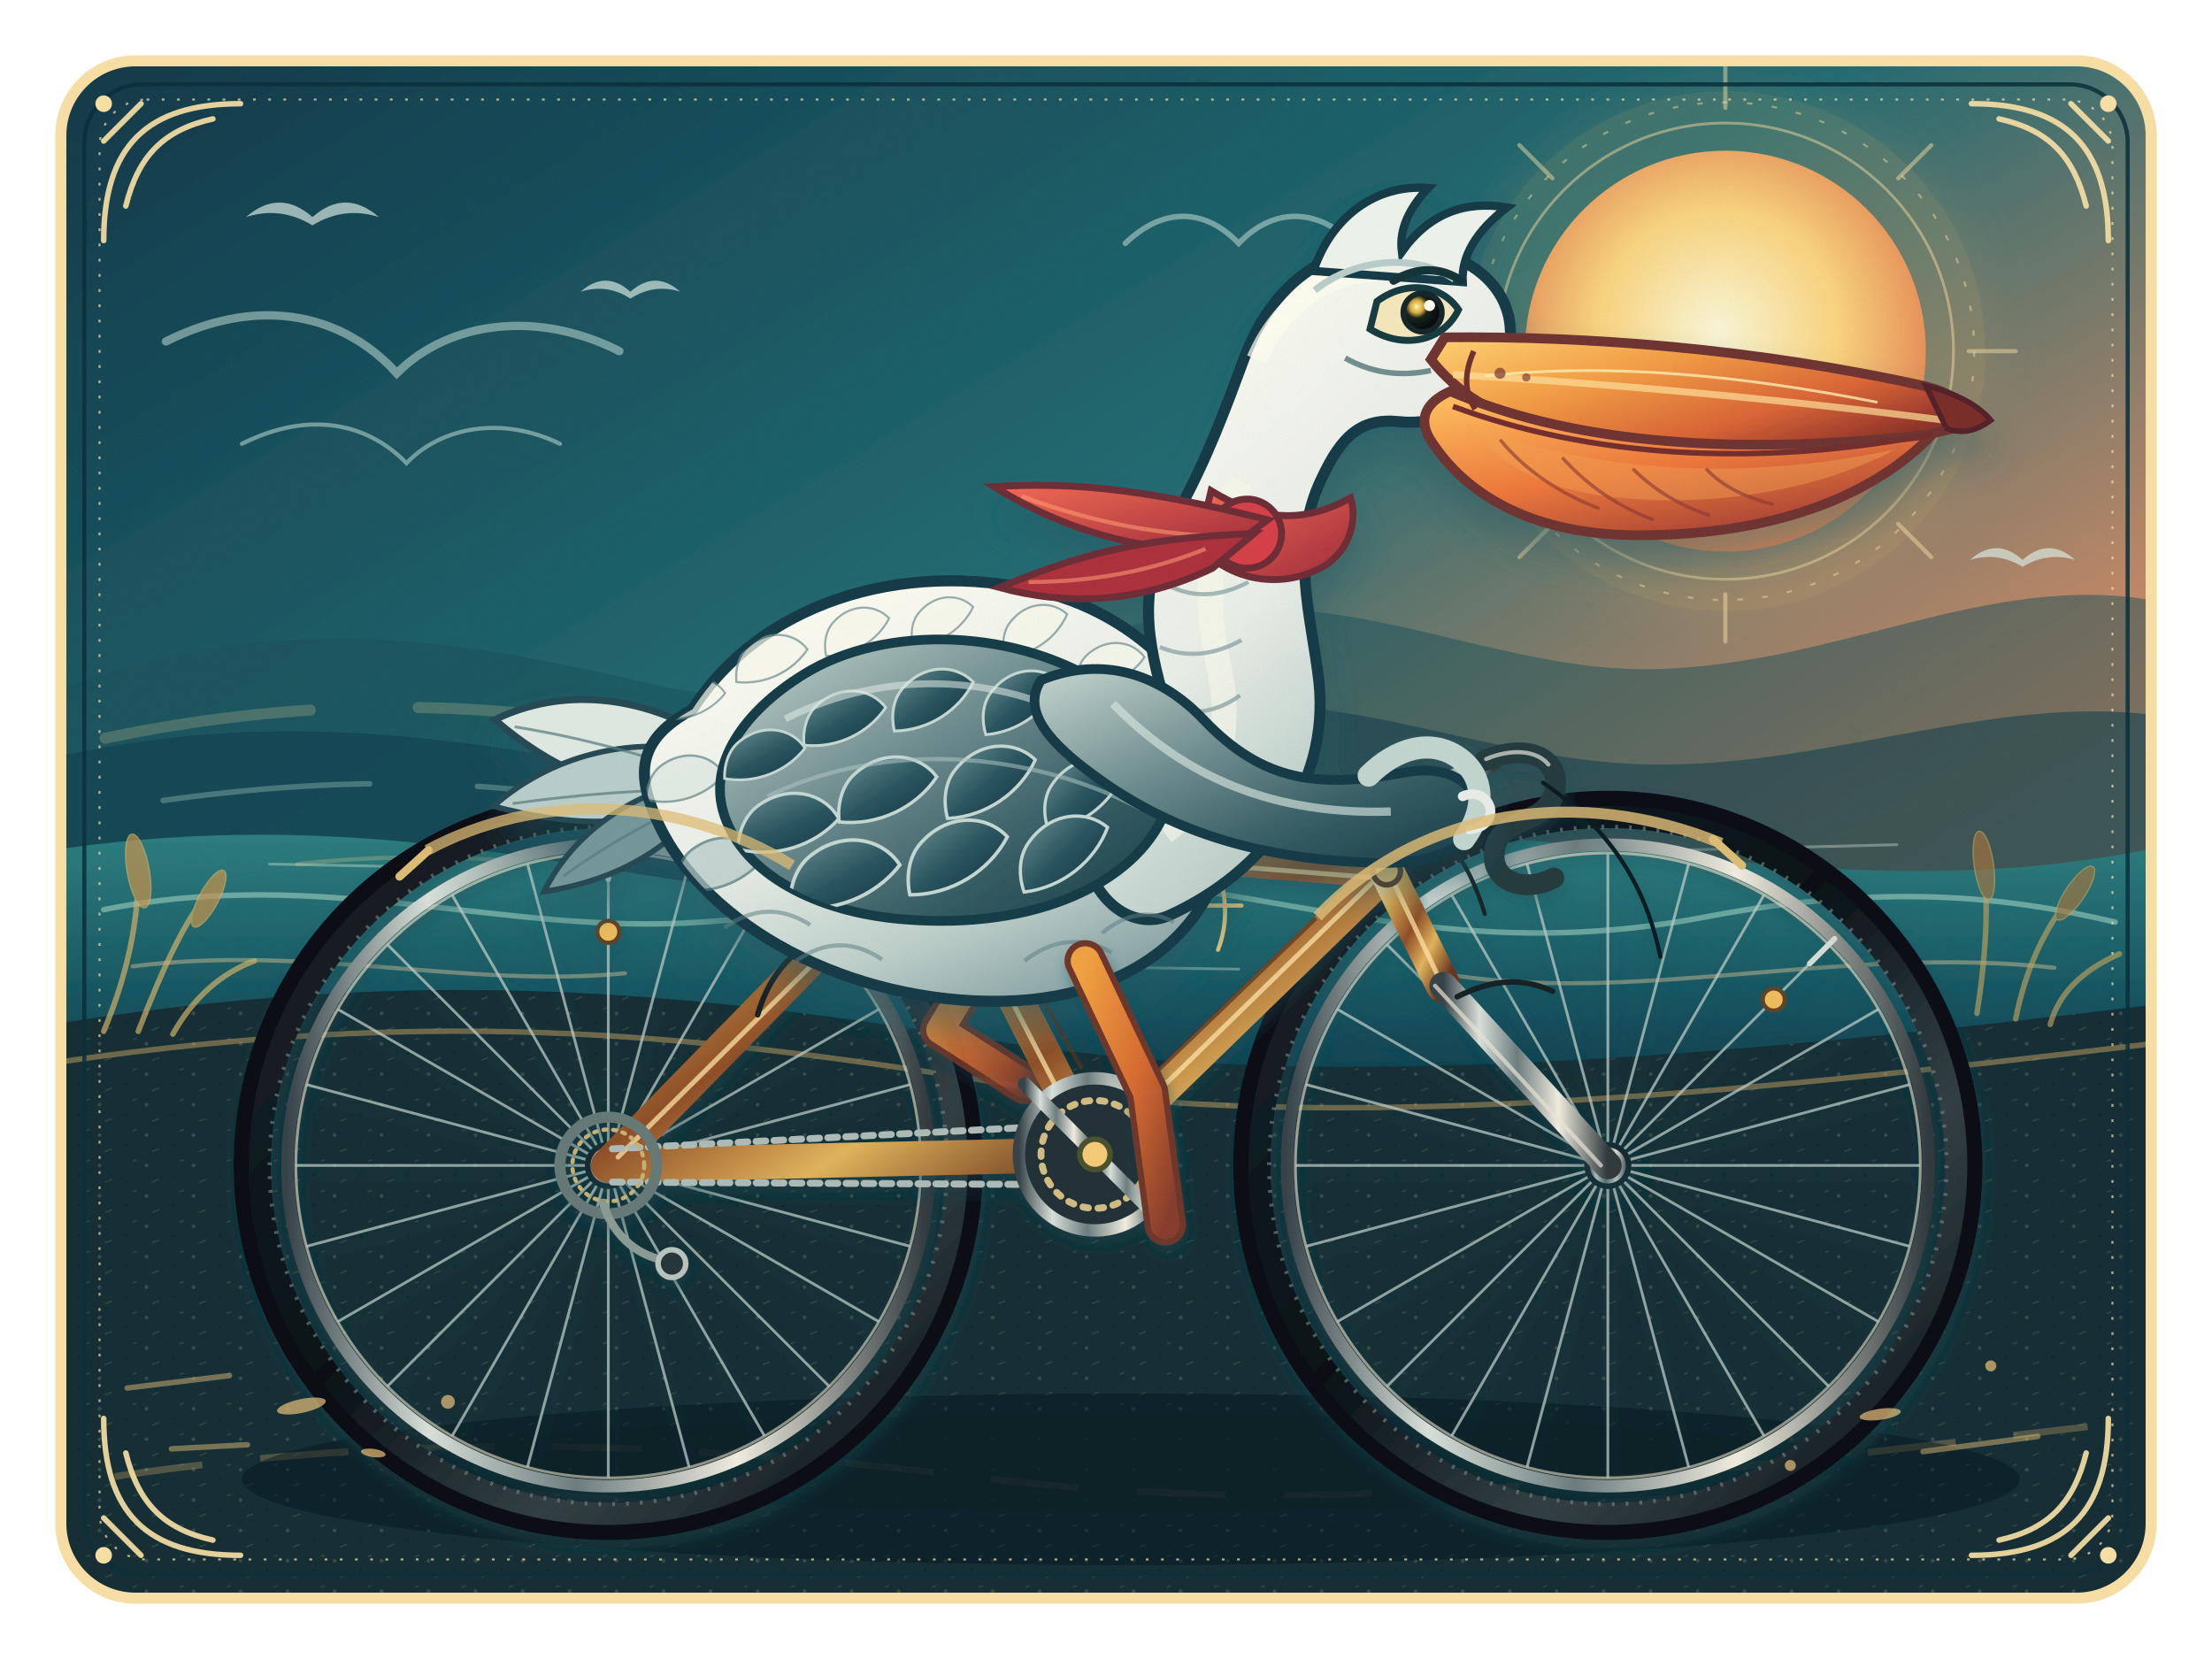
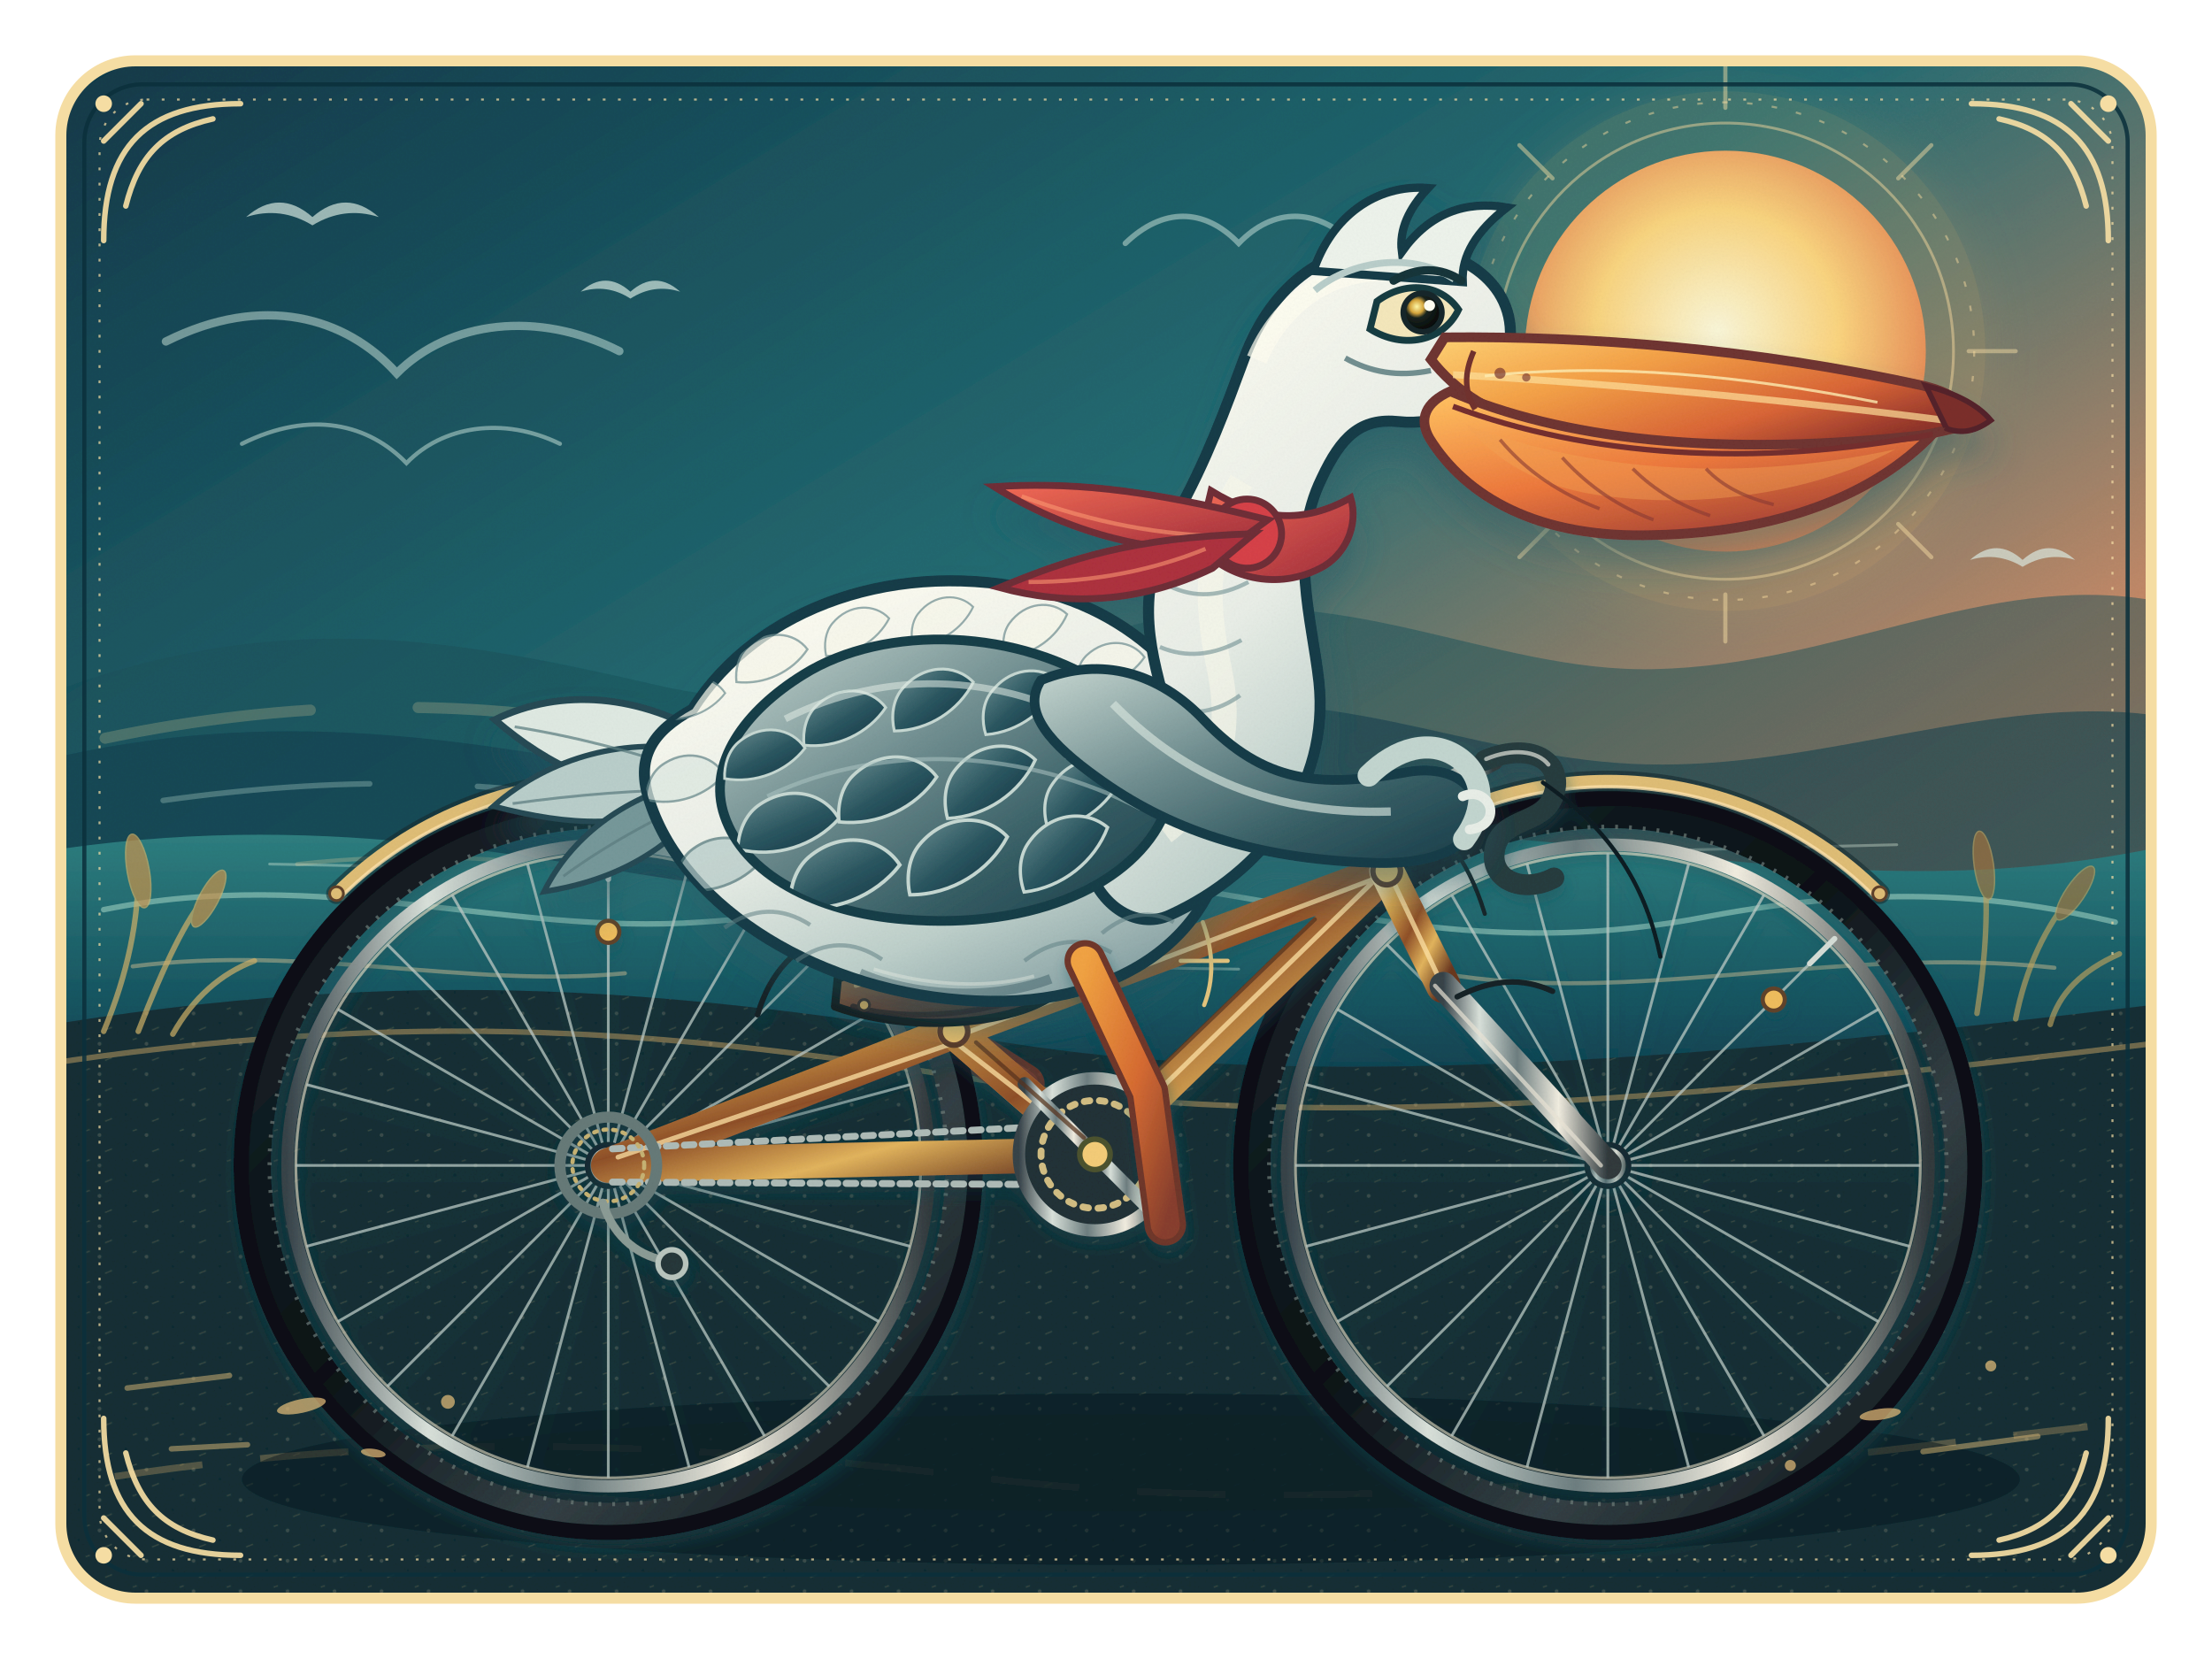
<svg xmlns="http://www.w3.org/2000/svg" width="1600" height="1200" viewBox="0 0 1600 1200" role="img" aria-labelledby="title desc">
  <defs>
    <linearGradient id="sky" x1="0" y1="0" x2="0.82" y2="1">
      <stop offset="0" stop-color="#113b4a" />
      <stop offset="0.42" stop-color="#236b72" />
      <stop offset="0.73" stop-color="#d48c65" />
      <stop offset="1" stop-color="#f3d5a4" />
    </linearGradient>
    <radialGradient id="sun" cx="48%" cy="45%" r="55%">
      <stop offset="0" stop-color="#fffbdc" />
      <stop offset="0.55" stop-color="#ffd780" />
      <stop offset="1" stop-color="#e98b55" />
    </radialGradient>
    <linearGradient id="sea" x1="0" y1="0" x2="0" y2="1">
      <stop offset="0" stop-color="#2e7f80" />
      <stop offset="0.55" stop-color="#165460" />
      <stop offset="1" stop-color="#0b3342" />
    </linearGradient>
    <linearGradient id="frame" x1="0" y1="0" x2="1" y2="1">
      <stop offset="0" stop-color="#ffe0a3" />
      <stop offset="0.18" stop-color="#dba84f" />
      <stop offset="0.47" stop-color="#8f5028" />
      <stop offset="0.72" stop-color="#e2b45d" />
      <stop offset="1" stop-color="#69371f" />
+     </linearGradient>
+     <linearGradient id="saddleLeather" x1="0.15" y1="0" x2="0.8" y2="1">
+       <stop offset="0" stop-color="#b87946" />
+       <stop offset="0.46" stop-color="#75452f" />
+       <stop offset="1" stop-color="#342628" />
    </linearGradient>
    <linearGradient id="metal" x1="0" y1="0" x2="1" y2="0">
      <stop offset="0" stop-color="#38444a" />
      <stop offset="0.22" stop-color="#d9e1da" />
      <stop offset="0.45" stop-color="#6d7e80" />
      <stop offset="0.7" stop-color="#f1ede0" />
      <stop offset="1" stop-color="#303a3e" />
    </linearGradient>
    <linearGradient id="rubber" x1="0" y1="0" x2="1" y2="1">
      <stop offset="0" stop-color="#18242a" />
      <stop offset="0.45" stop-color="#0a1116" />
      <stop offset="0.7" stop-color="#334146" />
      <stop offset="1" stop-color="#080d11" />
    </linearGradient>
    <linearGradient id="bodyWhite" x1="0.2" y1="0" x2="0.78" y2="1">
      <stop offset="0" stop-color="#fffdf2" />
      <stop offset="0.48" stop-color="#e9eee7" />
      <stop offset="0.76" stop-color="#bdcfca" />
      <stop offset="1" stop-color="#829da0" />
    </linearGradient>
    <linearGradient id="wingBlue" x1="0" y1="0" x2="1" y2="1">
      <stop offset="0" stop-color="#c8d8d2" />
      <stop offset="0.4" stop-color="#718f91" />
      <stop offset="0.72" stop-color="#355c63" />
      <stop offset="1" stop-color="#173e49" />
    </linearGradient>
    <linearGradient id="featherDark" x1="0" y1="0" x2="1" y2="1">
      <stop offset="0" stop-color="#719194" />
      <stop offset="0.5" stop-color="#2a5660" />
      <stop offset="1" stop-color="#123541" />
    </linearGradient>
    <linearGradient id="beak" x1="0" y1="0" x2="1" y2="0.7">
      <stop offset="0" stop-color="#ffd274" />
      <stop offset="0.37" stop-color="#f4a148" />
      <stop offset="0.74" stop-color="#d96537" />
      <stop offset="1" stop-color="#8f342a" />
    </linearGradient>
    <linearGradient id="pouch" x1="0.15" y1="0" x2="0.75" y2="1">
      <stop offset="0" stop-color="#ffbd5e" />
      <stop offset="0.52" stop-color="#ed793e" />
      <stop offset="1" stop-color="#9e3c34" />
    </linearGradient>
    <linearGradient id="leg" x1="0" y1="0" x2="1" y2="1">
      <stop offset="0" stop-color="#f1a344" />
      <stop offset="0.55" stop-color="#d66b31" />
      <stop offset="1" stop-color="#88402d" />
    </linearGradient>
    <linearGradient id="scarf" x1="0" y1="0" x2="1" y2="1">
      <stop offset="0" stop-color="#f36b55" />
      <stop offset="1" stop-color="#9f2e3d" />
    </linearGradient>
    <radialGradient id="eye" cx="35%" cy="35%" r="70%">
      <stop offset="0" stop-color="#fff9a8" />
      <stop offset="0.25" stop-color="#d6a63d" />
      <stop offset="0.42" stop-color="#18231f" />
      <stop offset="1" stop-color="#020504" />
    </radialGradient>
    <pattern id="roadTexture" width="34" height="22" patternUnits="userSpaceOnUse">
      <circle cx="4" cy="7" r="1.4" fill="#f8deb0" opacity="0.17" />
      <circle cx="23" cy="14" r="1" fill="#061b22" opacity="0.25" />
      <path d="M8 19l5-2M28 4l3-1" stroke="#f4cb88" stroke-width="1" opacity="0.16" />
    </pattern>
    <pattern id="scalePattern" width="14" height="12" patternUnits="userSpaceOnUse">
      <path d="M0 8Q3.5 2 7 8Q10.5 2 14 8" fill="none" stroke="#ffe09a" stroke-width="1" opacity="0.38" />
    </pattern>
    <filter id="softShadow" x="-30%" y="-30%" width="160%" height="180%">
      <feGaussianBlur in="SourceAlpha" stdDeviation="13" />
      <feOffset dy="18" />
      <feColorMatrix values="0 0 0 0 0.02 0 0 0 0 0.10 0 0 0 0 0.13 0 0 0 .48 0" />
      <feBlend in="SourceGraphic" />
    </filter>
    <filter id="smallShadow" x="-30%" y="-30%" width="170%" height="170%">
      <feGaussianBlur in="SourceAlpha" stdDeviation="5" />
      <feOffset dx="2" dy="6" />
      <feColorMatrix values="0 0 0 0 0.01 0 0 0 0 0.08 0 0 0 0 0.10 0 0 0 .42 0" />
      <feBlend in="SourceGraphic" />
    </filter>
    <filter id="paperGrain" x="-10%" y="-10%" width="120%" height="120%">
      <feTurbulence type="fractalNoise" baseFrequency="0.62" numOctaves="3" seed="17" result="noise" />
      <feColorMatrix in="noise" type="saturate" values="0" result="mono" />
      <feComponentTransfer in="mono" result="faded">
        <feFuncA type="table" tableValues="0 0.09" />
      </feComponentTransfer>
      <feBlend in="SourceGraphic" in2="faded" mode="multiply" />
    </filter>
    <filter id="sunGlow" x="-70%" y="-70%" width="240%" height="240%">
      <feGaussianBlur stdDeviation="20" result="blur" />
      <feMerge>
        <feMergeNode in="blur" />
        <feMergeNode in="SourceGraphic" />
      </feMerge>
    </filter>
    <clipPath id="sceneClip">
      <rect x="44" y="44" width="1512" height="1112" rx="54" />
    </clipPath>
    <clipPath id="bodyClip">
      <path d="M501 513C548 439 649 403 754 428C831 447 891 514 889 588C886 671 817 729 706 724C594 719 495 657 470 580C459 548 472 529 501 513Z" />
    </clipPath>
    <clipPath id="wingClip">
      <path d="M581 488C640 451 738 454 803 499C835 521 856 557 842 589C821 638 750 673 654 665C590 660 538 632 524 590C511 552 539 514 581 488Z" />
    </clipPath>
    <path id="spoke" d="M0 0V-226" />
    <path id="feather" d="M0 0C17-19 42-18 55-3C43 18 19 32-7 31C-9 20-7 8 0 0Z" />
    <style>
      /*
        Motion system:
        - 1.6 s crank revolution
        - 0.8 s wheel revolution (2:1 effective gear ratio)
        - two weight-transfer pulses per crank revolution
      */
      #rearWheel,
      #frontWheel {
        transform-box: view-box;
        animation: wheel-spin 0.8s linear infinite;
      }
      #rearWheel { transform-origin: 440px 843px; }
      #frontWheel { transform-origin: 1163px 843px; }

      #pelicanBody {
        transform-box: view-box;
        transform-origin: 790px 700px;
        animation: rider-weight-shift 0.8s cubic-bezier(.37, 0, .63, 1) infinite;
      }
      #reachingWing {
        transform-box: view-box;
        transform-origin: 775px 515px;
        animation: steering-compliance 1.6s cubic-bezier(.45, 0, .55, 1) infinite;
      }
      #scarfUpper,
      #scarfLower {
        transform-box: view-box;
        transform-origin: 902px 386px;
      }
      #scarfUpper { animation: scarf-lag-upper 0.8s cubic-bezier(.42, 0, .58, 1) infinite; }
      #scarfLower { animation: scarf-lag-lower 1.6s cubic-bezier(.42, 0, .58, 1) -0.4s infinite; }

      .chain-run {
        animation: chain-travel 0.2s linear infinite;
      }
      #roadDash {
        animation: road-travel 0.4s linear infinite;
      }
      #motionMarks path {
        stroke-dasharray: 150 78;
        animation: air-stream 0.8s linear infinite;
      }
      #motionMarks path:nth-child(2) { animation-delay: -0.28s; }
      #motionMarks path:nth-child(3) { animation-delay: -0.51s; }
      #dustCloud {
        transform-box: view-box;
        transform-origin: 800px 1040px;
        animation: dust-drift 1.6s ease-out infinite;
      }
      #shadowWide,
      #shadowCore {
        transform-box: view-box;
        transform-origin: 818px 1060px;
      }
      #shadowWide { animation: shadow-breathe 0.8s ease-in-out infinite; }
      #shadowCore { animation: shadow-breathe 0.8s ease-in-out -0.04s infinite reverse; }
      #blinkLid { animation: natural-blink 5.2s linear infinite; }

      @keyframes wheel-spin {
        to { transform: rotate(360deg); }
      }
      @keyframes rider-weight-shift {
        0%, 100% { transform: translateY(0) rotate(0deg); }
        25% { transform: translateY(-3px) rotate(0.12deg); }
        50% { transform: translateY(1px) rotate(0deg); }
        75% { transform: translateY(-2px) rotate(-0.1deg); }
      }
      @keyframes steering-compliance {
        0%, 100% { transform: rotate(0deg); }
        25% { transform: rotate(0.65deg); }
        55% { transform: rotate(-0.45deg); }
        78% { transform: rotate(0.2deg); }
      }
      @keyframes scarf-lag-upper {
        0%, 100% { transform: rotate(0.8deg) skewY(0deg); }
        35% { transform: rotate(-3.1deg) skewY(1.2deg); }
        68% { transform: rotate(2.3deg) skewY(-0.7deg); }
      }
      @keyframes scarf-lag-lower {
        0%, 100% { transform: rotate(-0.7deg) skewY(0deg); }
        42% { transform: rotate(2.7deg) skewY(-1deg); }
        72% { transform: rotate(-2deg) skewY(0.8deg); }
      }
      @keyframes chain-travel {
        to { stroke-dashoffset: -26; }
      }
      @keyframes road-travel {
-         to { stroke-dashoffset: -106; }
+         /* Positive offset moves the left-to-right road path toward screen-left. */
+         to { stroke-dashoffset: 106; }
      }
      @keyframes air-stream {
        0% { stroke-dashoffset: 0; opacity: 0.12; }
        35% { opacity: 0.34; }
        100% { stroke-dashoffset: 228; opacity: 0.08; }
      }
      @keyframes dust-drift {
        0% { transform: translateX(28px) scale(.92); opacity: 0; }
        18% { opacity: .86; }
        100% { transform: translateX(-74px) scale(1.08); opacity: 0; }
      }
      @keyframes shadow-breathe {
        0%, 100% { transform: scaleX(1); opacity: .54; }
        50% { transform: scaleX(.985); opacity: .45; }
      }
      @keyframes natural-blink {
        0%, 43%, 46%, 100% { opacity: 0; }
        44%, 45% { opacity: 1; }
      }
    </style>
  </defs>
  <g clip-path="url(#sceneClip)" filter="url(#paperGrain)">
    <rect x="44" y="44" width="1512" height="1112" rx="54" fill="url(#sky)" />
    <circle cx="1248" cy="254" r="188" fill="#f7b967" opacity="0.15" filter="url(#sunGlow)" />
    <circle cx="1248" cy="254" r="145" fill="url(#sun)" opacity="0.96" />
    <circle cx="1248" cy="254" r="165" fill="none" stroke="#ffdfa1" stroke-width="2" opacity="0.46" />
    <circle cx="1248" cy="254" r="180" fill="none" stroke="#ffdfa1" stroke-width="1.5" stroke-dasharray="4 14" opacity="0.45" />
    <g stroke="#ffe5a8" stroke-width="3" stroke-linecap="round" opacity="0.45">
      <path d="M1248 44v34M1248 430v34M1038 254h34M1424 254h34" />
      <path d="M1099 105l24 24M1373 379l24 24M1099 403l24-24M1373 129l24-24" />
    </g>
    <g fill="none" stroke="#d7eee3" stroke-linecap="round" opacity="0.48">
      <path d="M120 247C190 212 250 229 287 270C325 232 389 224 448 254" stroke-width="6" />
      <path d="M175 321C225 296 267 307 294 335C320 308 364 301 405 321" stroke-width="3" />
      <path d="M814 176c27-26 57-26 82 0c25-26 56-26 83 0" stroke-width="4" />
    </g>
    <g fill="#dceee6" opacity="0.67">
      <path d="M178 157q24-21 48 0q24-21 48 0q-25-8-48 6q-23-14-48-6Z" />
      <path d="M420 211q18-16 36 0q18-16 36 0q-19-6-36 5q-17-11-36-5Z" />
      <path d="M1425 405q19-17 38 0q19-17 38 0q-20-6-38 5q-18-11-38-5Z" />
    </g>
    <path d="M44 498C212 438 337 464 477 496C610 526 715 478 832 449C967 415 1078 487 1197 484C1329 481 1436 414 1556 434V741H44Z" fill="#174f58" opacity="0.48" />
    <path d="M44 547C216 509 352 539 494 563C640 588 727 528 849 512C978 495 1080 554 1203 553C1324 553 1444 503 1556 517V788H44Z" fill="#103e4d" opacity="0.55" />
    <path d="M44 614C250 585 392 625 543 644C720 666 830 604 980 602C1168 600 1343 657 1556 614V828H44Z" fill="url(#sea)" />
    <g fill="none" stroke-linecap="round">
      <path d="M75 658C233 626 366 677 507 667C621 660 730 623 854 642C980 661 1085 692 1235 663C1362 639 1450 648 1530 667" stroke="#a7d9c9" stroke-width="4" opacity="0.55" />
      <path d="M96 699C221 683 338 715 452 704M1042 704c138 24 290-21 444-4" stroke="#f4d39b" stroke-width="3" opacity="0.4" />
      <path d="M195 625l103 2M1211 615l161-4M689 698l207 3" stroke="#dff1df" stroke-width="2" opacity="0.37" />
    </g>
    <path d="M44 740C329 695 515 721 740 756C966 790 1257 763 1556 727V1156H44Z" fill="#132f36" />
    <path d="M44 740C329 695 515 721 740 756C966 790 1257 763 1556 727V1156H44Z" fill="url(#roadTexture)" />
    <path d="M44 768C326 727 508 749 734 785C959 821 1257 791 1556 755" fill="none" stroke="#e7b56c" stroke-width="4" opacity="0.44" />
    <path id="roadDash" d="M83 1068C326 1031 538 1048 719 1070C980 1101 1248 1062 1510 1032" fill="none" stroke="#e7b56c" stroke-width="5" stroke-dasharray="64 42" opacity="0.3" />
    <g stroke-linecap="round">
      <g transform="translate(75 626)" stroke="#d0b168" fill="#c9944d" opacity="0.7">
        <path d="M0 120Q26 58 25 0M25 120Q54 45 73 24M50 122Q72 83 109 69" fill="none" stroke-width="4" />
        <ellipse cx="25" cy="4" rx="8" ry="27" transform="rotate(-10 25 4)" />
        <ellipse cx="76" cy="24" rx="7" ry="23" transform="rotate(28 76 24)" />
      </g>
      <g transform="translate(1430 621)" stroke="#bfa35e" fill="#a8773d" opacity="0.65">
        <path d="M0 112Q10 48 5 4M28 116Q39 61 70 25M53 120Q62 87 103 69" fill="none" stroke-width="4" />
        <ellipse cx="5" cy="5" rx="7" ry="25" transform="rotate(-8 5 5)" />
        <ellipse cx="71" cy="25" rx="7" ry="23" transform="rotate(34 71 25)" />
      </g>
    </g>
    <g id="motionMarks" fill="none" stroke-linecap="round">
      <path d="M76 534C209 506 339 505 454 527" stroke="#f7d49c" stroke-width="8" opacity="0.23" />
      <path d="M118 579C247 561 350 564 447 581" stroke="#d7eee3" stroke-width="4" opacity="0.28" />
      <path d="M215 625C288 617 362 619 427 630" stroke="#f7d49c" stroke-width="3" opacity="0.25" />
    </g>
    <ellipse id="shadowWide" cx="818" cy="1070" rx="643" ry="62" fill="#06171d" opacity="0.48" />
    <ellipse id="shadowCore" cx="818" cy="1058" rx="523" ry="35" fill="#081e25" opacity="0.62" />
+     <g id="farLeg" stroke-linecap="round" stroke-linejoin="round" filter="url(#smallShadow)" opacity="0.82">
+       <path id="legAPath" d="M710 695L680 745L741.1 784.1" fill="none">
+         <animate attributeName="d" dur="1.6s" repeatCount="indefinite" calcMode="linear" keyTimes="0;0.083;0.167;0.25;0.333;0.417;0.5;0.583;0.667;0.75;0.833;0.917;1" values="M710 695L680 745L741.1 784.1;                   M710 695L700 735L773.4 765.5;                   M710 695L730 730L810.6 765.5;                   M710 695L755 740L842.9 784.1;                   M710 695L770 760L861.5 816.4;                   M710 695L775 780L861.5 853.6;                   M710 695L765 795L842.9 885.9;                   M710 695L740 800L810.6 904.5;                   M710 695L715 795L773.4 904.5;                   M710 695L690 785L741.1 885.9;                   M710 695L675 770L722.5 853.6;                   M710 695L670 755L722.5 816.4;                   M710 695L680 745L741.1 784.1" />
+       </path>
+       <use href="#legAPath" fill="none" stroke="#6f372a" stroke-width="29" />
+       <use href="#legAPath" fill="none" stroke="url(#leg)" stroke-width="20" />
+       <g id="pedalA">
+         <path d="M-31 8H31" stroke="#202b2d" stroke-width="13" />
+         <path d="M-25 5H25" stroke="#c9d0c7" stroke-width="3" opacity="0.55" />
+         <animateTransform attributeName="transform" type="translate" dur="1.6s" repeatCount="indefinite" calcMode="linear" keyTimes="0;0.083;0.167;0.25;0.333;0.417;0.5;0.583;0.667;0.75;0.833;0.917;1" values="741.1 784.1;773.4 765.5;810.6 765.5;842.9 784.1;861.5 816.4;861.5 853.6;842.9 885.9;810.6 904.5;773.4 904.5;741.1 885.9;722.5 853.6;722.5 816.4;741.1 784.1" />
+       </g>
+       <g id="footA">
+         <path d="M-11-10C4-16 22-12 36-3C28 10 8 18-16 17C-31 16-39 7-34-3C-30-10-23-12-11-10Z" fill="url(#leg)" stroke="#70382c" stroke-width="5" />
+         <path d="M-18 2L15 7M-7-5L24 1" fill="none" stroke="#f6c875" stroke-width="3" opacity="0.62" />
+         <animateTransform attributeName="transform" type="translate" dur="1.6s" repeatCount="indefinite" calcMode="linear" keyTimes="0;0.083;0.167;0.25;0.333;0.417;0.5;0.583;0.667;0.75;0.833;0.917;1" values="741.1 784.1;773.4 765.5;810.6 765.5;842.9 784.1;861.5 816.4;861.5 853.6;842.9 885.9;810.6 904.5;773.4 904.5;741.1 885.9;722.5 853.6;722.5 816.4;741.1 784.1" />
+       </g>
+     </g>
    <g id="rearWheel" filter="url(#smallShadow)">
      <circle cx="440" cy="843" r="258" fill="none" stroke="#071015" stroke-width="26" />
      <circle cx="440" cy="843" r="252" fill="none" stroke="url(#rubber)" stroke-width="16" />
      <circle cx="440" cy="843" r="245" fill="none" stroke="#6d7c78" stroke-width="3" stroke-dasharray="2 8" opacity="0.7" />
      <circle cx="440" cy="843" r="232" fill="none" stroke="url(#metal)" stroke-width="9" />
      <circle cx="440" cy="843" r="226" fill="none" stroke="#e6ddc7" stroke-width="2" opacity="0.6" />
      <g transform="translate(440 843)" stroke="#b9c8c3" stroke-width="2" opacity="0.76">
        <use href="#spoke" transform="rotate(0)" />
        <use href="#spoke" transform="rotate(15)" />
        <use href="#spoke" transform="rotate(30)" />
        <use href="#spoke" transform="rotate(45)" />
        <use href="#spoke" transform="rotate(60)" />
        <use href="#spoke" transform="rotate(75)" />
        <use href="#spoke" transform="rotate(90)" />
        <use href="#spoke" transform="rotate(105)" />
        <use href="#spoke" transform="rotate(120)" />
        <use href="#spoke" transform="rotate(135)" />
        <use href="#spoke" transform="rotate(150)" />
        <use href="#spoke" transform="rotate(165)" />
        <use href="#spoke" transform="rotate(180)" />
        <use href="#spoke" transform="rotate(195)" />
        <use href="#spoke" transform="rotate(210)" />
        <use href="#spoke" transform="rotate(225)" />
        <use href="#spoke" transform="rotate(240)" />
        <use href="#spoke" transform="rotate(255)" />
        <use href="#spoke" transform="rotate(270)" />
        <use href="#spoke" transform="rotate(285)" />
        <use href="#spoke" transform="rotate(300)" />
        <use href="#spoke" transform="rotate(315)" />
        <use href="#spoke" transform="rotate(330)" />
        <use href="#spoke" transform="rotate(345)" />
      </g>
      <path d="M440 611v25" stroke="#d5ddd6" stroke-width="4" stroke-linecap="round" />
      <circle cx="440" cy="674" r="8" fill="#efbd5d" stroke="#61442b" stroke-width="3" />
      <circle cx="440" cy="843" r="15" fill="url(#metal)" stroke="#172b30" stroke-width="4" />
      <circle cx="440" cy="843" r="5" fill="#f0ca7c" />
    </g>
    <g id="frontWheel" filter="url(#smallShadow)">
      <circle cx="1163" cy="843" r="258" fill="none" stroke="#071015" stroke-width="26" />
      <circle cx="1163" cy="843" r="252" fill="none" stroke="url(#rubber)" stroke-width="16" />
      <circle cx="1163" cy="843" r="245" fill="none" stroke="#6d7c78" stroke-width="3" stroke-dasharray="2 8" opacity="0.7" />
      <circle cx="1163" cy="843" r="232" fill="none" stroke="url(#metal)" stroke-width="9" />
      <circle cx="1163" cy="843" r="226" fill="none" stroke="#e6ddc7" stroke-width="2" opacity="0.6" />
      <g transform="translate(1163 843)" stroke="#b9c8c3" stroke-width="2" opacity="0.76">
        <use href="#spoke" transform="rotate(0)" />
        <use href="#spoke" transform="rotate(15)" />
        <use href="#spoke" transform="rotate(30)" />
        <use href="#spoke" transform="rotate(45)" />
        <use href="#spoke" transform="rotate(60)" />
        <use href="#spoke" transform="rotate(75)" />
        <use href="#spoke" transform="rotate(90)" />
        <use href="#spoke" transform="rotate(105)" />
        <use href="#spoke" transform="rotate(120)" />
        <use href="#spoke" transform="rotate(135)" />
        <use href="#spoke" transform="rotate(150)" />
        <use href="#spoke" transform="rotate(165)" />
        <use href="#spoke" transform="rotate(180)" />
        <use href="#spoke" transform="rotate(195)" />
        <use href="#spoke" transform="rotate(210)" />
        <use href="#spoke" transform="rotate(225)" />
        <use href="#spoke" transform="rotate(240)" />
        <use href="#spoke" transform="rotate(255)" />
        <use href="#spoke" transform="rotate(270)" />
        <use href="#spoke" transform="rotate(285)" />
        <use href="#spoke" transform="rotate(300)" />
        <use href="#spoke" transform="rotate(315)" />
        <use href="#spoke" transform="rotate(330)" />
        <use href="#spoke" transform="rotate(345)" />
      </g>
      <path d="M1327 679l-18 18" stroke="#d5ddd6" stroke-width="4" stroke-linecap="round" />
      <circle cx="1283" cy="723" r="8" fill="#efbd5d" stroke="#61442b" stroke-width="3" />
      <circle cx="1163" cy="843" r="15" fill="url(#metal)" stroke="#172b30" stroke-width="4" />
      <circle cx="1163" cy="843" r="5" fill="#f0ca7c" />
    </g>
-     <g id="farLeg" stroke-linecap="round" stroke-linejoin="round" filter="url(#smallShadow)" opacity="0.9">
-       <path id="legAPath" d="M710 695L680 745L741.1 784.1" fill="none">
-         <animate attributeName="d" dur="1.6s" repeatCount="indefinite" calcMode="linear" keyTimes="0;0.083;0.167;0.25;0.333;0.417;0.5;0.583;0.667;0.75;0.833;0.917;1" values="M710 695L680 745L741.1 784.1;                   M710 695L700 735L773.4 765.5;                   M710 695L730 730L810.6 765.5;                   M710 695L755 740L842.9 784.1;                   M710 695L770 760L861.5 816.4;                   M710 695L775 780L861.5 853.6;                   M710 695L765 795L842.9 885.9;                   M710 695L740 800L810.6 904.5;                   M710 695L715 795L773.4 904.5;                   M710 695L690 785L741.1 885.9;                   M710 695L675 770L722.5 853.6;                   M710 695L670 755L722.5 816.4;                   M710 695L680 745L741.1 784.1" />
-       </path>
-       <use href="#legAPath" fill="none" stroke="#6f372a" stroke-width="29" />
-       <use href="#legAPath" fill="none" stroke="url(#leg)" stroke-width="20" />
-       <g id="pedalA">
-         <path d="M-31 8H31" stroke="#202b2d" stroke-width="13" />
-         <path d="M-25 5H25" stroke="#c9d0c7" stroke-width="3" opacity="0.55" />
-         <animateTransform attributeName="transform" type="translate" dur="1.6s" repeatCount="indefinite" calcMode="linear" keyTimes="0;0.083;0.167;0.25;0.333;0.417;0.5;0.583;0.667;0.75;0.833;0.917;1" values="741.1 784.1;773.4 765.5;810.6 765.5;842.9 784.1;861.5 816.4;861.5 853.6;842.9 885.9;810.6 904.5;773.4 904.5;741.1 885.9;722.5 853.6;722.5 816.4;741.1 784.1" />
-       </g>
-       <g id="footA">
-         <path d="M-11-10C4-16 22-12 36-3C28 10 8 18-16 17C-31 16-39 7-34-3C-30-10-23-12-11-10Z" fill="url(#leg)" stroke="#70382c" stroke-width="5" />
-         <path d="M-18 2L15 7M-7-5L24 1" fill="none" stroke="#f6c875" stroke-width="3" opacity="0.62" />
-         <animateTransform attributeName="transform" type="translate" dur="1.6s" repeatCount="indefinite" calcMode="linear" keyTimes="0;0.083;0.167;0.25;0.333;0.417;0.5;0.583;0.667;0.75;0.833;0.917;1" values="741.1 784.1;773.4 765.5;810.6 765.5;842.9 784.1;861.5 816.4;861.5 853.6;842.9 885.9;810.6 904.5;773.4 904.5;741.1 885.9;722.5 853.6;722.5 816.4;741.1 784.1" />
-       </g>
+     <g id="wheelFenders" fill="none" stroke-linecap="round">
+       <path d="M243.4 646.4A278 278 0 0 1 636.6 646.4" stroke="#142b30" stroke-width="15" opacity="0.58" />
+       <path d="M966.4 646.4A278 278 0 0 1 1359.6 646.4" stroke="#142b30" stroke-width="15" opacity="0.58" />
+       <path d="M243.4 646.4A278 278 0 0 1 636.6 646.4" stroke="#dfbd76" stroke-width="9" />
+       <path d="M966.4 646.4A278 278 0 0 1 1359.6 646.4" stroke="#dfbd76" stroke-width="9" />
+       <path d="M246.3 649.3A274 274 0 0 1 633.7 649.3" stroke="#ffe4ad" stroke-width="2.5" opacity="0.76" />
+       <path d="M969.3 649.3A274 274 0 0 1 1356.7 649.3" stroke="#ffe4ad" stroke-width="2.5" opacity="0.76" />
+       <circle cx="243.4" cy="646.4" r="5" fill="#dfbd76" stroke="#5e422b" stroke-width="2" />
+       <circle cx="636.6" cy="646.4" r="5" fill="#dfbd76" stroke="#5e422b" stroke-width="2" />
+       <circle cx="966.4" cy="646.4" r="5" fill="#dfbd76" stroke="#5e422b" stroke-width="2" />
+       <circle cx="1359.6" cy="646.4" r="5" fill="#dfbd76" stroke="#5e422b" stroke-width="2" />
    </g>
    <g stroke-linecap="round" stroke-linejoin="round" filter="url(#smallShadow)">
      <g fill="none" stroke="url(#frame)" stroke-width="25">
-         <path d="M440 843L674 604L792 835Z" />
-         <path d="M674 604L1003 630L792 835Z" />
+         <path d="M440 843L690 746L792 835Z" />
+         <path d="M690 746L1003 630L792 835Z" />
        <path d="M1003 630L1044 713" />
      </g>
      <g fill="none" stroke="#ffe3a5" stroke-width="3.5" opacity="0.75">
-         <path d="M447 837L674 612L785 827" />
-         <path d="M681 610L996 635L798 828" />
+         <path d="M447 837L691 754L785 827" />
+         <path d="M699 747L996 635L798 828" />
        <path d="M1007 636l35 74" />
      </g>
+       <circle cx="690" cy="746" r="10" fill="#f0c36c" stroke="#5f3b25" stroke-width="4" />
      <path d="M1044 713L1163 843" fill="none" stroke="url(#metal)" stroke-width="20" />
      <path d="M1038 713L1158 843" fill="none" stroke="#e9e4d6" stroke-width="3" opacity="0.7" />
      <path d="M1003 630L1017 581L1080 550" fill="none" stroke="url(#metal)" stroke-width="15" />
      <path d="M1074 550c36-15 59 3 49 27c-8 20-39 14-42 39c-3 20 20 31 43 19" fill="none" stroke="#283c40" stroke-width="15" />
      <path d="M1075 549c19-8 37-6 45 4" fill="none" stroke="#eef1e5" stroke-width="3" opacity="0.66" />
      <path d="M1116 566c52 36 75 78 85 126" fill="none" stroke="#111e22" stroke-width="3" />
      <path d="M1007 585c35 10 54 34 67 76" fill="none" stroke="#18272c" stroke-width="3" />
-       <path d="M657 601l24-48" fill="none" stroke="url(#metal)" stroke-width="13" />
-       <path d="M624 551c35-17 82-13 107 5c-14 19-88 24-116 8Z" fill="#2b2925" stroke="#101719" stroke-width="5" />
-       <path d="M632 554c26-8 61-8 85 1" fill="none" stroke="#b59c72" stroke-width="3" opacity="0.72" />
+       <path d="M690 750V724" fill="none" stroke="url(#metal)" stroke-width="13" />
+       <path d="M606 708C646 690 708 693 770 711C756 736 671 752 604 728Z" fill="url(#saddleLeather)" stroke="#101719" stroke-width="6" />
+       <path d="M619 713C658 701 711 702 755 713" fill="none" stroke="#e1b477" stroke-width="3" opacity="0.8" />
+       <path d="M617 728C660 740 717 733 756 716" fill="none" stroke="#291b1c" stroke-width="4" opacity="0.82" />
+       <circle cx="625" cy="727" r="4" fill="#e2b35f" stroke="#3e2a22" stroke-width="2" />
+       <circle cx="746" cy="721" r="4" fill="#e2b35f" stroke="#3e2a22" stroke-width="2" />
      <path class="chain-run" d="M443 831L791 813M443 855L791 857" fill="none" stroke="#aebbb7" stroke-width="5" stroke-dasharray="7 6" />
      <g id="crankRotor">
        <circle cx="792" cy="835" r="55" fill="#203237" stroke="url(#metal)" stroke-width="9" />
        <circle cx="792" cy="835" r="39" fill="none" stroke="#d2bd83" stroke-width="5" stroke-dasharray="4 7" />
        <path d="M792 835L741.1 784.1" fill="none" stroke="url(#metal)" stroke-width="10" />
        <path d="M792 835L842.9 885.9" fill="none" stroke="url(#metal)" stroke-width="10" />
        <circle cx="792" cy="835" r="11" fill="#f4cc78" stroke="#4d522e" stroke-width="4" />
        <animateTransform attributeName="transform" type="rotate" from="0 792 835" to="360 792 835" dur="1.6s" repeatCount="indefinite" />
      </g>
      <g id="rearCog">
        <circle cx="440" cy="843" r="35" fill="none" stroke="#667a78" stroke-width="8" />
        <circle cx="440" cy="843" r="26" fill="none" stroke="#c6b273" stroke-width="3" stroke-dasharray="2 5" />
        <animateTransform attributeName="transform" type="rotate" from="0 440 843" to="360 440 843" dur="0.8s" repeatCount="indefinite" />
      </g>
      <path d="M436 870c8 26 28 40 48 42" fill="none" stroke="#8b9b95" stroke-width="6" />
      <circle cx="486" cy="914" r="10" fill="#27383b" stroke="#b9c5bd" stroke-width="4" />
-       <path d="M700 627l82 145" fill="none" stroke="#57351f" stroke-width="3" opacity="0.72" />
+       <path d="M706 754l78 69" fill="none" stroke="#57351f" stroke-width="3" opacity="0.72" />
      <path d="M817 794l134-129" fill="none" stroke="#57351f" stroke-width="3" opacity="0.72" />
-       <circle cx="674" cy="604" r="10" fill="#f0c36c" stroke="#5f3b25" stroke-width="4" />
      <circle cx="1003" cy="630" r="10" fill="#f0c36c" stroke="#5f3b25" stroke-width="4" />
-       <path d="M880 627c8 22 8 42 1 60" fill="none" stroke="#e3c47d" stroke-width="3" />
-       <path d="M864 655h34" stroke="#e3c47d" stroke-width="3" />
+       <path d="M870 667c8 22 8 42 1 60" fill="none" stroke="#e3c47d" stroke-width="3" />
+       <path d="M854 695h34" stroke="#e3c47d" stroke-width="3" />
      <path d="M604 675c-28 8-47 28-56 59" fill="none" stroke="#152428" stroke-width="4" />
      <path d="M1054 721c26-13 47-14 69-4" fill="none" stroke="#152428" stroke-width="4" />
    </g>
    <g id="pelicanBody" filter="url(#softShadow)">
      <g transform="translate(505 520) rotate(-12)">
        <path d="M7 16C-37-26-92-43-144-30C-112 12-76 38-21 54Z" fill="#dfe9e2" stroke="#264b54" stroke-width="5" />
        <path d="M-3 23C-53 2-110 4-158 31C-106 57-63 68-14 56Z" fill="#b9ceca" stroke="#264b54" stroke-width="4" />
        <path d="M-17 43C-66 45-108 65-135 99C-79 102-41 87-4 59Z" fill="#76989a" stroke="#264b54" stroke-width="4" />
        <g fill="none" stroke="#5b7d80" stroke-width="2" opacity="0.72">
          <path d="M-131-22Q-69 2-8 39" />
          <path d="M-144 32Q-74 37-10 50" />
          <path d="M-119 91Q-70 69-8 56" />
        </g>
      </g>
      <path d="M501 513C548 439 649 403 754 428C831 447 891 514 889 588C886 671 817 729 706 724C594 719 495 657 470 580C459 548 472 529 501 513Z" fill="url(#bodyWhite)" stroke="#173d48" stroke-width="8" />
      <g clip-path="url(#bodyClip)" opacity="0.72">
        <g fill="#f7f7ea" stroke="#719093" stroke-width="2">
          <use href="#feather" transform="translate(485 498) scale(.72) rotate(8)" />
          <use href="#feather" transform="translate(540 469) scale(.8) rotate(4)" />
          <use href="#feather" transform="translate(602 451) scale(.75) rotate(-2)" />
          <use href="#feather" transform="translate(664 444) scale(.73) rotate(-4)" />
          <use href="#feather" transform="translate(730 451) scale(.77) rotate(-6)" />
          <use href="#feather" transform="translate(786 474) scale(.76) rotate(5)" />
        </g>
        <g fill="#dce8e1" stroke="#65878a" stroke-width="2">
          <use href="#feather" transform="translate(478 554) scale(.84) rotate(11)" />
          <use href="#feather" transform="translate(542 526) scale(.9) rotate(3)" />
          <use href="#feather" transform="translate(612 512) scale(.92) rotate(-2)" />
          <use href="#feather" transform="translate(682 514) scale(.87) rotate(-4)" />
          <use href="#feather" transform="translate(752 521) scale(.88) rotate(-7)" />
          <use href="#feather" transform="translate(816 540) scale(.78) rotate(-9)" />
        </g>
        <g fill="#b5cbc7" stroke="#53777b" stroke-width="2">
          <use href="#feather" transform="translate(500 615) scale(.95) rotate(10)" />
          <use href="#feather" transform="translate(575 589) scale(1.02) rotate(3)" />
          <use href="#feather" transform="translate(652 581) scale(1) rotate(-3)" />
          <use href="#feather" transform="translate(730 585) scale(.98) rotate(-7)" />
          <use href="#feather" transform="translate(803 600) scale(.9) rotate(-12)" />
        </g>
      </g>
      <path d="M785 618C835 593 855 553 843 510C830 463 821 425 850 374C873 333 887 294 900 259C920 205 961 175 1014 178C1073 181 1105 220 1088 264C1076 296 1038 308 1012 305C984 302 970 316 956 346C932 395 949 448 954 493C962 568 914 631 846 662C822 673 792 655 785 618Z" fill="url(#bodyWhite)" stroke="#173d48" stroke-width="8" />
      <path d="M842 602C881 573 892 532 882 484C871 432 872 393 898 348" fill="none" stroke="#f9f8ea" stroke-width="18" opacity="0.62" />
      <path d="M909 260C926 220 961 195 1001 196" fill="none" stroke="#fffdf0" stroke-width="15" opacity="0.72" />
      <g fill="none" stroke="#719194" stroke-width="3" opacity="0.6">
        <path d="M826 589q32 14 65-8" />
        <path d="M840 551q30 12 58-8" />
        <path d="M843 512q29 9 54-9" />
        <path d="M839 468q28 12 59-5" />
        <path d="M846 424q27 13 57-3" />
        <path d="M861 377q26 13 51-1" />
      </g>
      <path d="M581 488C640 451 738 454 803 499C835 521 856 557 842 589C821 638 750 673 654 665C590 660 538 632 524 590C511 552 539 514 581 488Z" fill="url(#wingBlue)" stroke="#193f49" stroke-width="7" />
      <g clip-path="url(#wingClip)">
        <g fill="url(#featherDark)" stroke="#c6d8d2" stroke-width="2.2">
          <use href="#feather" transform="translate(534 537) scale(.88) rotate(8)" />
          <use href="#feather" transform="translate(590 511) scale(.92) rotate(4)" />
          <use href="#feather" transform="translate(652 499) scale(.95) rotate(-3)" />
          <use href="#feather" transform="translate(716 502) scale(.93) rotate(-7)" />
          <use href="#feather" transform="translate(772 521) scale(.85) rotate(-11)" />
          <use href="#feather" transform="translate(548 583) scale(1.08) rotate(12)" />
          <use href="#feather" transform="translate(617 561) scale(1.1) rotate(4)" />
          <use href="#feather" transform="translate(690 558) scale(1.08) rotate(-5)" />
          <use href="#feather" transform="translate(760 569) scale(1.0) rotate(-10)" />
          <use href="#feather" transform="translate(585 620) scale(1.2) rotate(8)" />
          <use href="#feather" transform="translate(665 611) scale(1.16) rotate(-2)" />
          <use href="#feather" transform="translate(743 611) scale(1.08) rotate(-9)" />
        </g>
      </g>
      <path d="M568 520C641 483 730 485 808 535" fill="none" stroke="#e1ece5" stroke-width="5" opacity="0.56" />
      <path d="M555 576C641 535 744 543 825 585" fill="none" stroke="#adc6c3" stroke-width="3" opacity="0.54" />
      <g id="reachingWing">
        <path d="M753 492C797 474 839 487 871 521C914 566 954 570 1015 559C1049 552 1071 568 1068 591C1064 616 1030 626 991 624C907 621 845 600 793 562C761 539 738 515 753 492Z" fill="url(#wingBlue)" stroke="#173d48" stroke-width="7" />
        <path d="M805 509C850 555 911 590 1006 587" fill="none" stroke="#d8e6df" stroke-width="6" opacity="0.65" />
        <path d="M990 561c20-20 45-27 65-13c20 14 19 39 4 59" fill="none" stroke="#c2d5cf" stroke-width="16" stroke-linecap="round" />
        <path d="M1058 576c9-4 18 0 20 9c1 8-5 14-15 15" fill="none" stroke="#e8eee7" stroke-width="7" stroke-linecap="round" />
      </g>
      <path d="M876 355c36 22 67 24 101 5c6 20-4 42-22 51c-35 18-73 4-88-18Z" fill="url(#scarf)" stroke="#6f2d39" stroke-width="5" />
      <circle cx="902" cy="386" r="25" fill="#d64348" stroke="#6f2d39" stroke-width="5" />
      <g id="scarfUpper">
        <path d="M887 398C829 400 772 385 719 352C771 349 822 352 917 376Z" fill="url(#scarf)" stroke="#6f2d39" stroke-width="5" />
        <path d="M739 359c54 20 102 28 148 29" fill="none" stroke="#ff9b72" stroke-width="3" opacity="0.58" />
      </g>
      <g id="scarfLower">
        <path d="M877 411C823 437 771 438 723 425C774 404 818 389 907 386Z" fill="#ad3040" stroke="#6f2d39" stroke-width="5" />
        <path d="M744 421c49 0 91-9 128-24" fill="none" stroke="#ff9b72" stroke-width="3" opacity="0.58" />
      </g>
      <path d="M950 196C963 157 995 133 1033 136C1019 151 1012 166 1014 182C1034 154 1060 145 1090 150C1068 167 1057 185 1058 204Z" fill="#edf3eb" stroke="#173d48" stroke-width="6" />
      <path d="M951 210C978 188 1022 182 1052 202" fill="none" stroke="#b9ceca" stroke-width="5" />
      <path d="M996 218C1016 203 1042 205 1055 224C1044 247 1015 253 991 238Z" fill="#f4e7bb" stroke="#193d43" stroke-width="5" />
      <circle cx="1029" cy="226" r="14" fill="url(#eye)" stroke="#14282a" stroke-width="4" />
      <circle cx="1034" cy="221" r="4" fill="#fffdf1" />
      <path id="blinkLid" d="M991 219C1009 203 1041 202 1057 222C1043 244 1012 249 990 237Z" fill="#f4e7bb" stroke="#193d43" stroke-width="4" opacity="0" />
      <path d="M1008 203c17-10 34-10 49 0" fill="none" stroke="#17343a" stroke-width="6" stroke-linecap="round" />
      <path d="M973 259c18 10 38 14 62 9" fill="none" stroke="#728f90" stroke-width="4" />
      <path d="M1045 244C1149 243 1268 252 1391 279C1417 285 1430 298 1413 310C1326 331 1221 329 1118 309C1080 302 1052 282 1035 260Z" fill="url(#beak)" stroke="#6f3430" stroke-width="7" />
      <path d="M1051 271C1158 277 1282 288 1407 304" fill="none" stroke="#ffe09a" stroke-width="5" opacity="0.7" />
      <path d="M1393 279c20 5 37 13 47 25c-11 8-21 10-32 6Z" fill="#7b2e2b" stroke="#542429" stroke-width="4" />
      <path d="M1049 283C1128 317 1241 332 1398 314C1356 358 1287 385 1197 387C1112 390 1060 359 1034 317C1026 303 1031 291 1049 283Z" fill="url(#pouch)" stroke="#6f3430" stroke-width="7" />
      <path d="M1060 307C1154 343 1264 348 1371 325C1317 354 1241 367 1172 360C1124 356 1088 340 1060 307Z" fill="#f3a353" opacity="0.43" />
      <path d="M1051 294C1148 330 1268 339 1398 314" fill="none" stroke="#742e2e" stroke-width="4" />
      <g fill="none" stroke="#8b3b32" stroke-width="2.5" opacity="0.62">
        <path d="M1085 318c20 24 44 39 72 50" />
        <path d="M1130 331c20 22 42 36 66 45" />
        <path d="M1181 339c16 16 35 27 56 34" />
        <path d="M1234 339c12 13 29 21 49 26" />
      </g>
      <path d="M1074 272c92-10 188 0 284 19" fill="none" stroke="#fff0b5" stroke-width="2" opacity="0.78" />
      <path d="M1066 254c-7 16-7 29 1 42" fill="none" stroke="#71312d" stroke-width="4" />
      <circle cx="1085" cy="270" r="4" fill="#7a3730" opacity="0.7" />
      <circle cx="1104" cy="273" r="3" fill="#7a3730" opacity="0.64" />
      <g fill="none" stroke="#5e7e82" stroke-width="3" opacity="0.52">
        <path d="M524 671q31-22 62-2" />
        <path d="M576 695q31-22 62-1" />
        <path d="M741 695q31-24 63-6" />
        <path d="M797 675q27-22 52-8" />
      </g>
+       <path d="M622 704C659 720 715 725 760 708" fill="none" stroke="#173d48" stroke-width="7" opacity="0.34" />
+       <path d="M632 701C667 712 712 716 748 706" fill="none" stroke="#eef1e8" stroke-width="2.5" opacity="0.38" />
    </g>
    <g id="nearLeg" stroke-linecap="round" stroke-linejoin="round" filter="url(#smallShadow)">
      <path id="legBPath" d="M785 695L830 790L842.9 885.9" fill="none">
        <animate attributeName="d" dur="1.6s" repeatCount="indefinite" calcMode="linear" keyTimes="0;0.083;0.167;0.25;0.333;0.417;0.5;0.583;0.667;0.75;0.833;0.917;1" values="M785 695L830 790L842.9 885.9;                   M785 695L805 805L810.6 904.5;                   M785 695L780 805L773.4 904.5;                   M785 695L760 795L741.1 885.9;                   M785 695L750 775L722.5 853.6;                   M785 695L750 755L722.5 816.4;                   M785 695L760 740L741.1 784.1;                   M785 695L785 730L773.4 765.5;                   M785 695L815 730L810.6 765.5;                   M785 695L840 740L842.9 784.1;                   M785 695L850 755L861.5 816.4;                   M785 695L850 775L861.5 853.6;                   M785 695L830 790L842.9 885.9" />
      </path>
      <use href="#legBPath" fill="none" stroke="#6f372a" stroke-width="30" />
      <use href="#legBPath" fill="none" stroke="url(#leg)" stroke-width="21" />
      <g id="pedalB">
        <path d="M-31 8H31" stroke="#202b2d" stroke-width="13" />
        <path d="M-25 5H25" stroke="#c9d0c7" stroke-width="3" opacity="0.55" />
        <animateTransform attributeName="transform" type="translate" dur="1.6s" repeatCount="indefinite" calcMode="linear" keyTimes="0;0.083;0.167;0.25;0.333;0.417;0.5;0.583;0.667;0.75;0.833;0.917;1" values="842.9 885.9;810.6 904.5;773.4 904.5;741.1 885.9;722.5 853.6;722.5 816.4;741.1 784.1;773.4 765.5;810.6 765.5;842.9 784.1;861.5 816.4;861.5 853.6;842.9 885.9" />
      </g>
      <g id="footB">
        <path d="M-11-10C4-16 22-12 36-3C28 10 8 18-16 17C-31 16-39 7-34-3C-30-10-23-12-11-10Z" fill="url(#leg)" stroke="#70382c" stroke-width="5" />
        <path d="M-18 2L15 7M-7-5L24 1" fill="none" stroke="#f6c875" stroke-width="3" opacity="0.62" />
        <animateTransform attributeName="transform" type="translate" dur="1.6s" repeatCount="indefinite" calcMode="linear" keyTimes="0;0.083;0.167;0.25;0.333;0.417;0.5;0.583;0.667;0.75;0.833;0.917;1" values="842.9 885.9;810.6 904.5;773.4 904.5;741.1 885.9;722.5 853.6;722.5 816.4;741.1 784.1;773.4 765.5;810.6 765.5;842.9 784.1;861.5 816.4;861.5 853.6;842.9 885.9" />
      </g>
    </g>
-     <path d="M953 663C1028 584 1143 568 1245 610" fill="none" stroke="#dfbd76" stroke-width="8" opacity="0.82" />
-     <path d="M309 615C387 573 489 574 573 626" fill="none" stroke="#dfbd76" stroke-width="8" opacity="0.74" />
-     <path d="M1239 607l21 19" stroke="#dfbd76" stroke-width="6" stroke-linecap="round" />
-     <path d="M310 615l-21 19" stroke="#dfbd76" stroke-width="6" stroke-linecap="round" />
    <g id="dustCloud">
      <g fill="#e9c17a" opacity="0.7">
        <ellipse cx="218" cy="1017" rx="18" ry="5" transform="rotate(-12 218 1017)" />
        <ellipse cx="270" cy="1051" rx="9" ry="3" transform="rotate(8 270 1051)" />
        <ellipse cx="1360" cy="1023" rx="15" ry="4" transform="rotate(-8 1360 1023)" />
        <circle cx="1295" cy="1060" r="4" />
        <circle cx="324" cy="1014" r="5" />
        <circle cx="1440" cy="988" r="4" />
      </g>
      <g fill="none" stroke="#e9c17a" stroke-width="4" stroke-linecap="round" opacity="0.48">
        <path d="M92 1004l74-9M124 1048l55-3M1391 1050l83-11" />
      </g>
    </g>
  </g>
  <rect x="44" y="44" width="1512" height="1112" rx="54" fill="none" stroke="#f5dda3" stroke-width="8" />
  <rect x="61" y="61" width="1478" height="1078" rx="42" fill="none" stroke="#0b303b" stroke-width="3" opacity="0.86" />
  <rect x="72" y="72" width="1456" height="1056" rx="34" fill="none" stroke="#f5dda3" stroke-width="1.5" stroke-dasharray="2 9" opacity="0.72" />
  <g fill="none" stroke="#f5dda3" stroke-linecap="round" opacity="0.92">
    <path d="M75 174C75 106 106 75 174 75M91 149c9-36 27-55 63-63M75 102l27-27" stroke-width="4" />
    <path d="M1525 174c0-68-31-99-99-99m83 74c-9-36-27-55-63-63m79 16l-27-27" stroke-width="4" />
    <path d="M75 1026c0 68 31 99 99 99m-83-74c9 36 27 55 63 63m-79-16l27 27" stroke-width="4" />
    <path d="M1525 1026c0 68-31 99-99 99m83-74c-9 36-27 55-63 63m79-16l-27 27" stroke-width="4" />
  </g>
  <g fill="#f5dda3">
    <circle cx="75" cy="75" r="6" />
    <circle cx="1525" cy="75" r="6" />
    <circle cx="75" cy="1125" r="6" />
    <circle cx="1525" cy="1125" r="6" />
  </g>
</svg>
